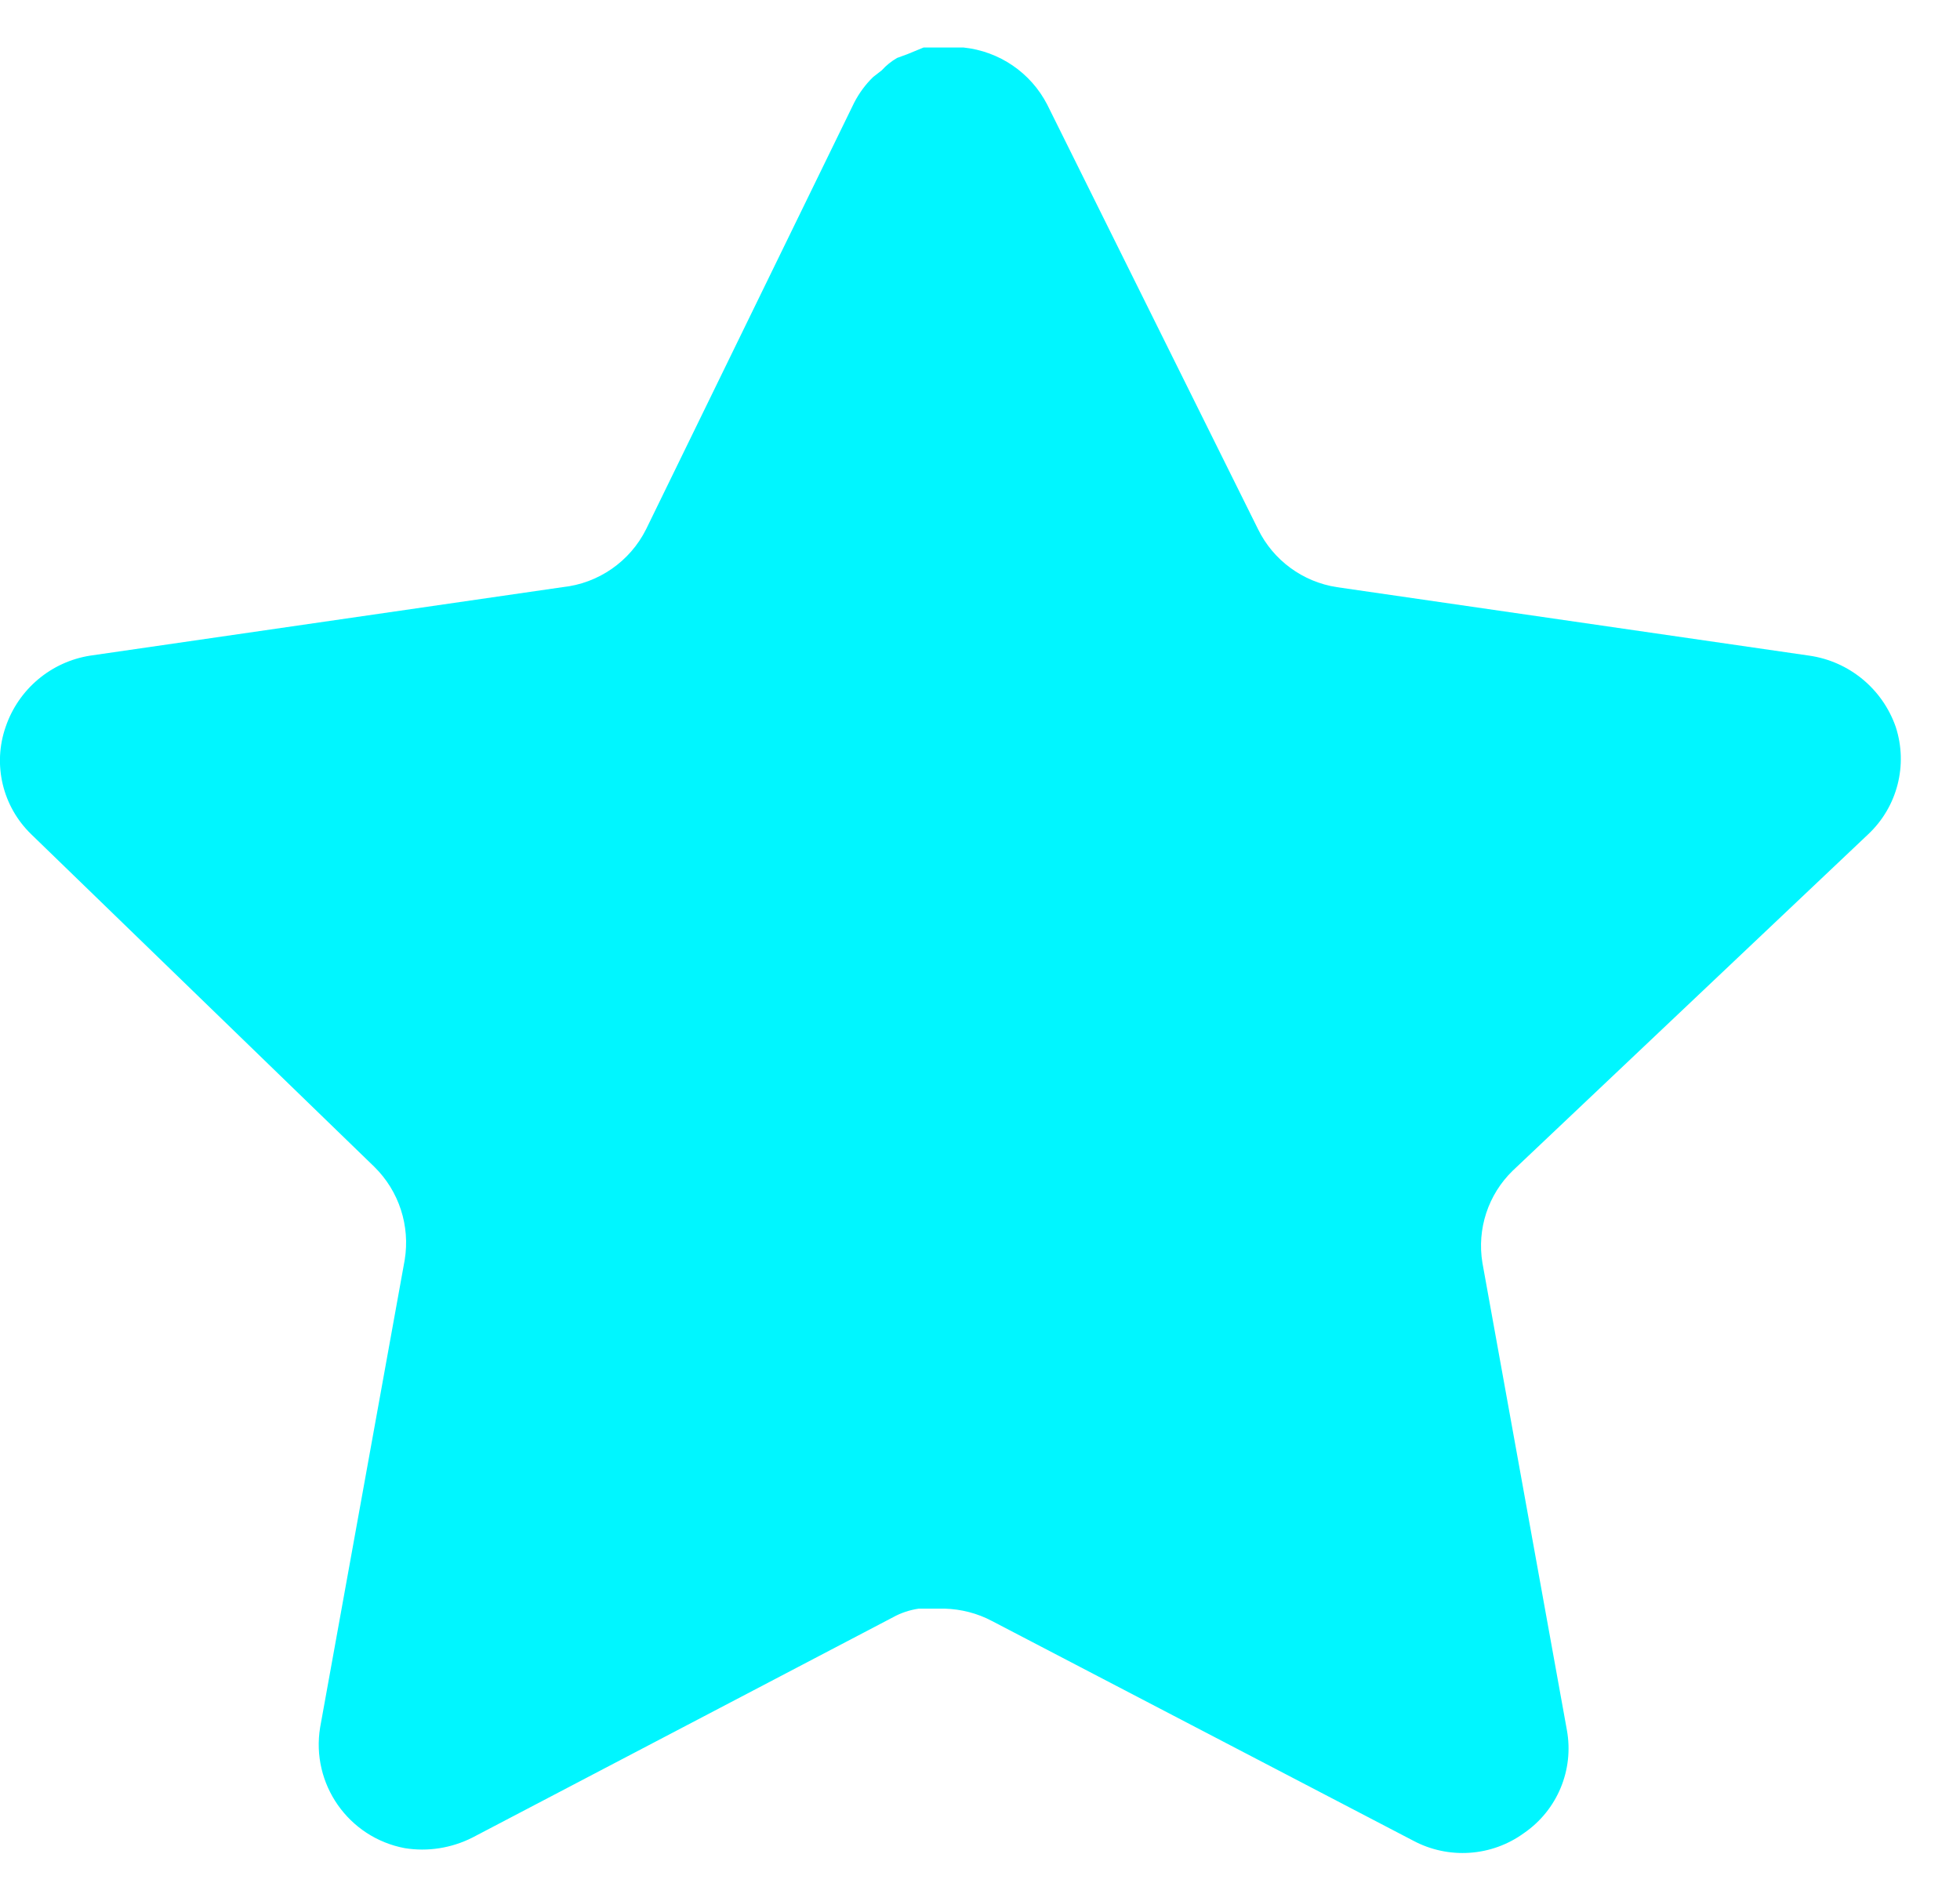
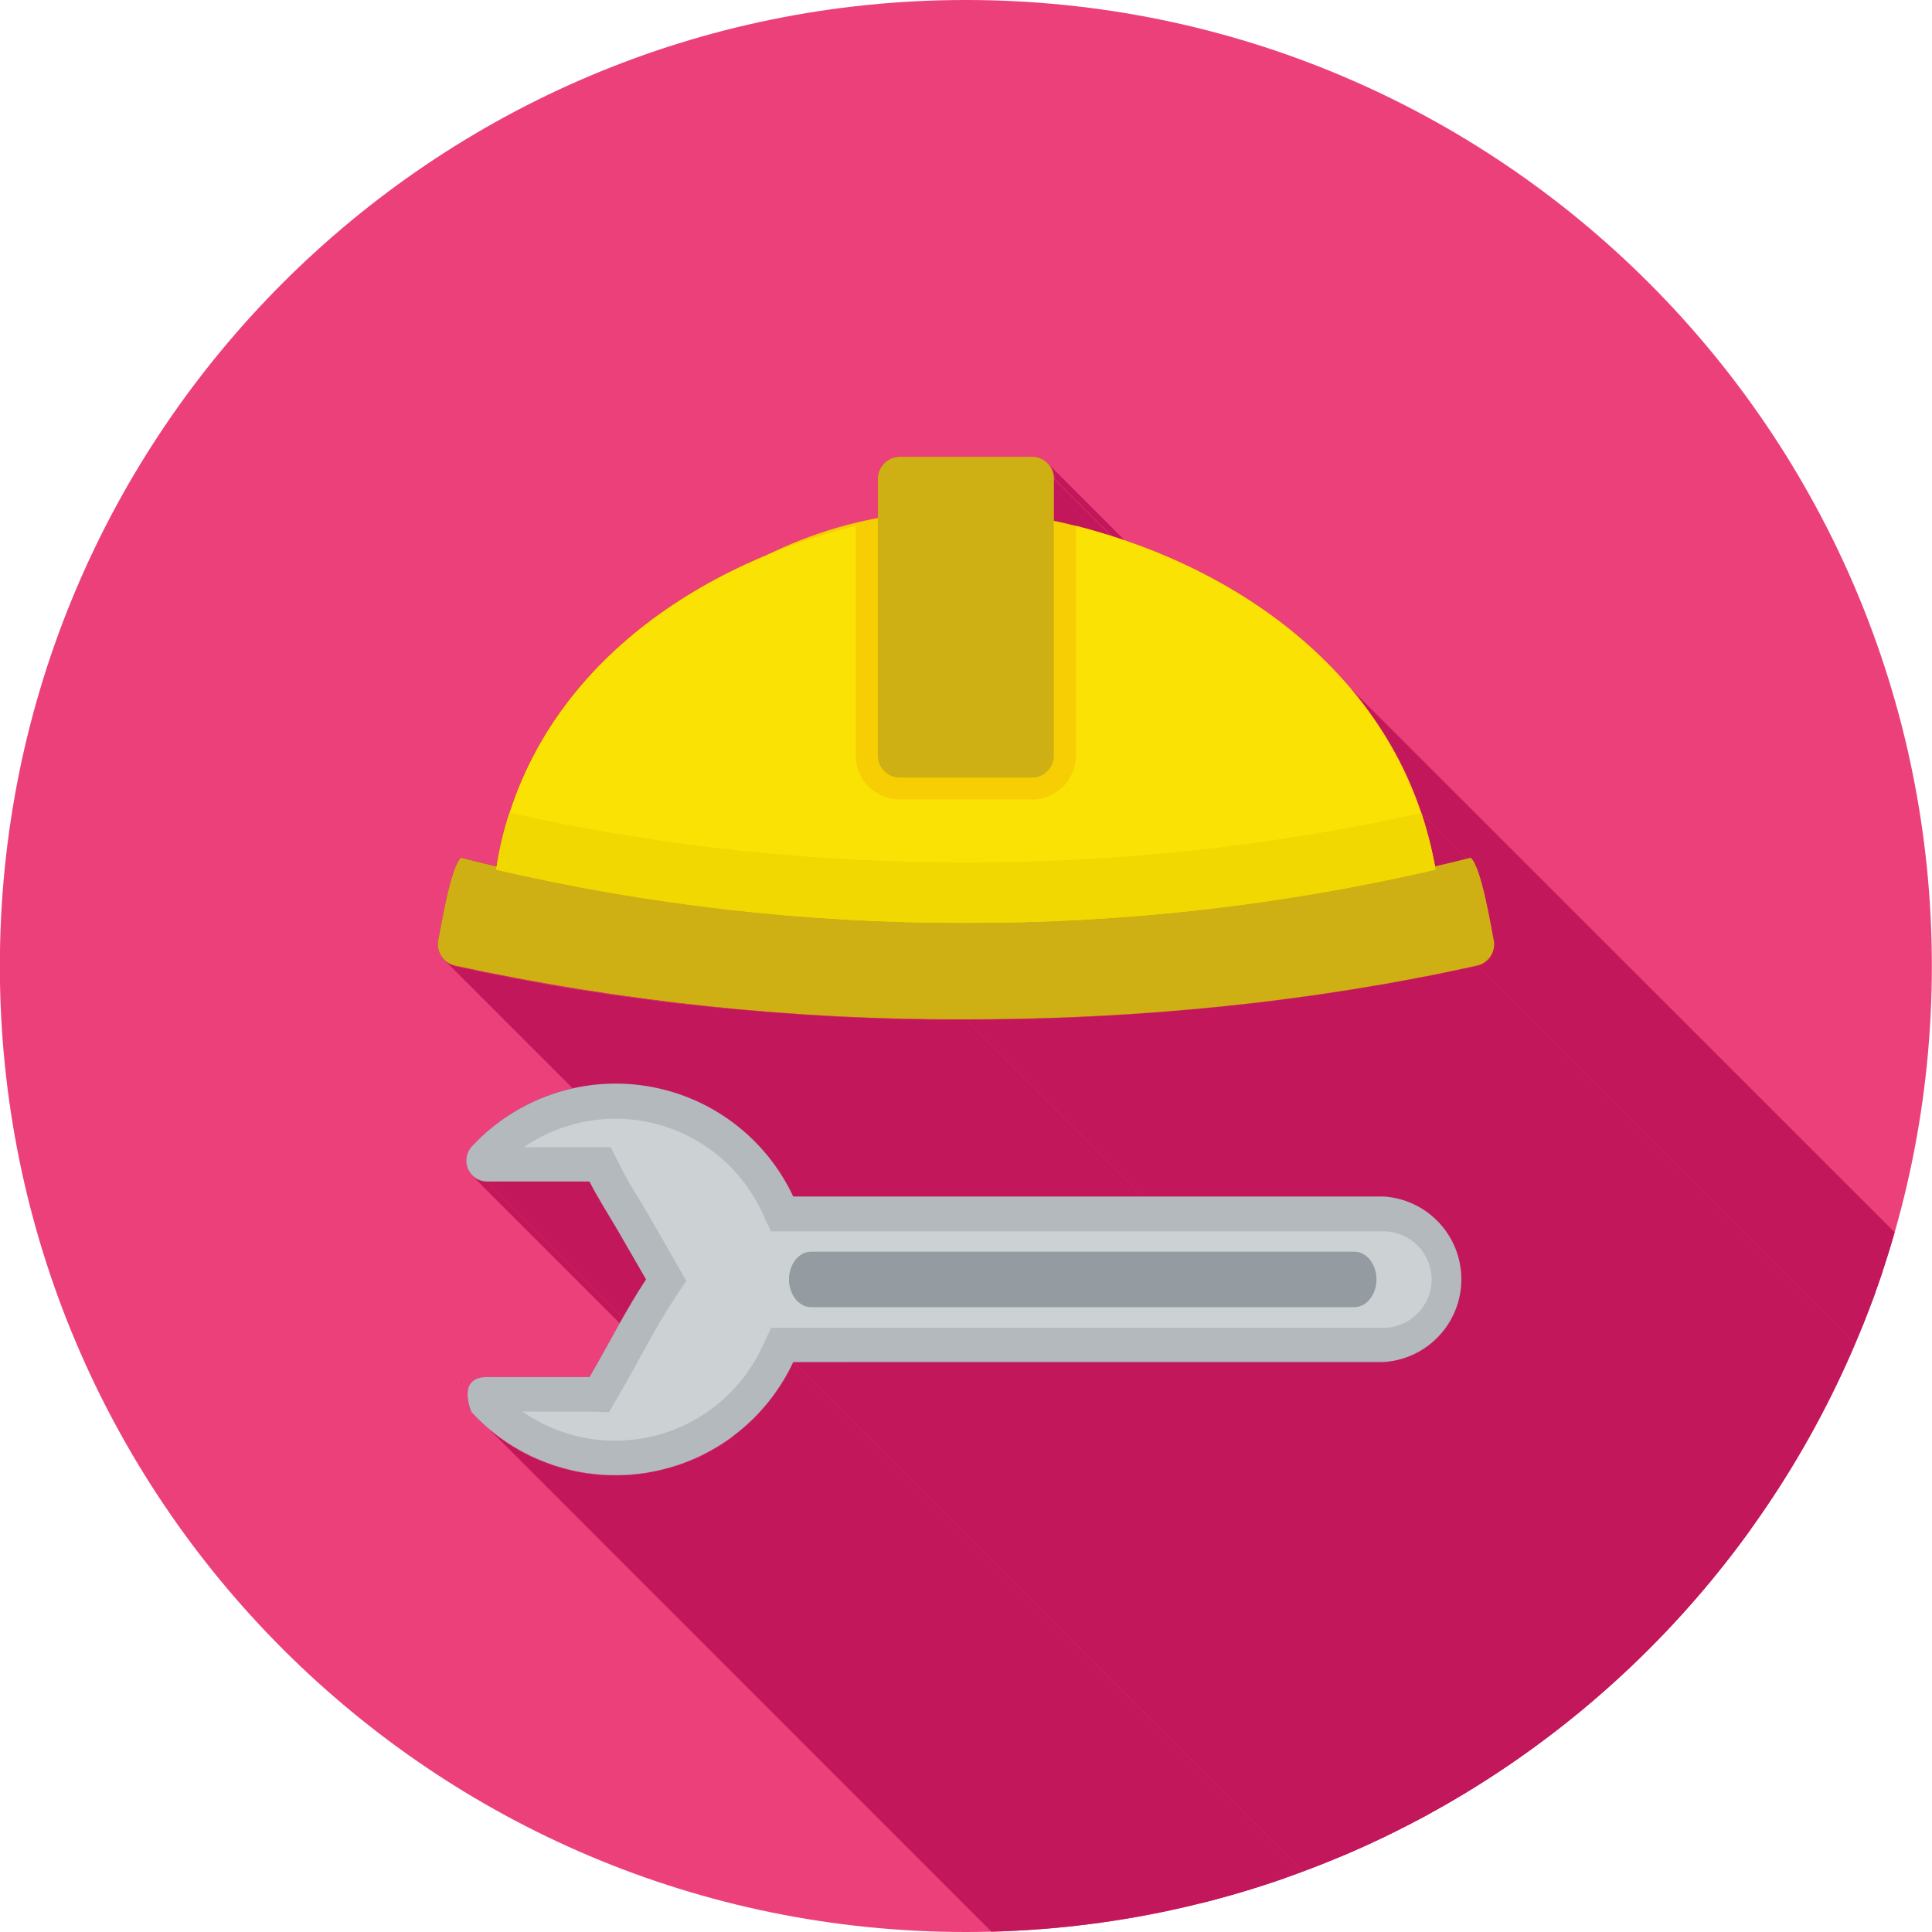
- <svg xmlns="http://www.w3.org/2000/svg" width="33" height="32" viewBox="0 0 33 32" fill="none">
-   <path d="M25.47 19.712C25.055 20.114 24.865 20.695 24.959 21.264L26.382 29.136C26.502 29.803 26.22 30.479 25.662 30.864C25.114 31.264 24.386 31.312 23.79 30.992L16.703 27.296C16.457 27.165 16.183 27.095 15.903 27.087H15.47C15.319 27.109 15.172 27.157 15.038 27.231L7.95 30.944C7.599 31.12 7.202 31.183 6.814 31.12C5.866 30.941 5.234 30.039 5.39 29.087L6.814 21.215C6.908 20.64 6.718 20.056 6.303 19.648L0.526 14.048C0.042 13.579 -0.126 12.875 0.095 12.24C0.31 11.607 0.857 11.144 1.518 11.04L9.47 9.887C10.074 9.824 10.606 9.456 10.878 8.912L14.382 1.728C14.465 1.568 14.572 1.421 14.702 1.296L14.846 1.184C14.921 1.101 15.007 1.032 15.103 0.976L15.278 0.912L15.55 0.8H16.223C16.825 0.863 17.354 1.223 17.631 1.76L21.182 8.912C21.438 9.435 21.935 9.799 22.51 9.887L30.462 11.04C31.134 11.136 31.695 11.6 31.918 12.24C32.127 12.882 31.946 13.586 31.454 14.048L25.47 19.712Z" fill="#00F6FF" />
+ <svg xmlns="http://www.w3.org/2000/svg" xml:space="preserve" width="655.359" height="655.359" style="shape-rendering:geometricPrecision;text-rendering:geometricPrecision;image-rendering:optimizeQuality;fill-rule:evenodd;clip-rule:evenodd" viewBox="0 0 6.827 6.827">
+   <defs>
+     <clipPath id="id0">
+       <path d="M3.413 0a3.413 3.413 0 1 1 0 6.827 3.413 3.413 0 0 1 0-6.827z" />
+     </clipPath>
+     <style>.fil2{fill:none}.fil1{fill:#c2185b}</style>
+   </defs>
+   <g id="Layer_x0020_1">
+     <path d="M3.413 0a3.413 3.413 0 1 1 0 6.827 3.413 3.413 0 0 1 0-6.827z" style="fill:#ec407a" />
+     <g style="clip-path:url(#id0)">
+       <g id="_414983264">
+         <path id="_3548815521" class="fil1" d="m4.77 2.43 3.787 3.786.032.04.031.04.03.041.027.043.026.044.025.045.023.046.021.047.02.048.017.05-3.786-3.787-.018-.05-.02-.048-.02-.047-.023-.046-.025-.045-.026-.043-.028-.043-.03-.042-.03-.04z" />
+         <path id="_354881288" class="fil1" d="M3.707 1.642 7.493 5.43l.004.006.004.006.004.007.002.007.002.007.001.008v.008L3.726 1.692v-.008l-.002-.008-.002-.007-.003-.007-.003-.007-.004-.007z" />
+         <path id="_354882200" class="fil1" d="m3.724 1.692 3.787 3.786v.15L3.724 1.84z" />
+         <path id="_354882248" class="fil1" d="m5.278 3.32 3.786 3.786.002.008v.016l-.001.007-.002.007-.002.008-.003.006-.004.007-.004.006-.005.005-.005.006-.006.004-.007.004-.007.004-.007.003-.008.002L5.22 3.413l.008-.003.007-.002.007-.004.006-.004.006-.005.006-.005.005-.005.004-.006.004-.007.003-.007.002-.007.002-.007v-.008l.001-.007v-.008z" />
+         <path id="_354881864" class="fil1" d="m5.22 3.413 3.785 3.786-.053.011-.054.012-.054.01-.054.011-.055.01-.055.01-.055.01-.055.009-.056.009-.056.008-.055.008-.057.008-.056.007-.056.007-.057.006-.057.006-.057.006-.057.006-.057.005-.057.004-.057.005-.058.003-.057.004-.058.003-.058.003-.057.002-.058.002-.058.002-.058.001-.058.001h-.058L7.2 7.39 3.413 3.603h.058l.058-.001.058-.001.058-.001.058-.002.057-.002.058-.002.058-.003.057-.003.058-.004.057-.004.058-.004.057-.005.057-.005.057-.005.057-.006.057-.006.056-.006.057-.007.056-.008.056-.007.056-.008.056-.009.055-.008.056-.01.055-.009.055-.01.054-.01.055-.01.054-.011.054-.012z" />
+         <path id="_354882608" class="fil1" d="M3.413 3.603 7.2 7.389h-.116l-.058-.002-.058-.001-.058-.002-.057-.002-.058-.002-.058-.003-.058-.003-.057-.004-.057-.003-.058-.005-.057-.004-.057-.005-.057-.006-.057-.006-.057-.006-.056-.006-.057-.007-.056-.007-.056-.008L5.94 7.3l-.056-.008-.055-.009-.056-.01-.055-.009-.055-.01-.054-.01-.055-.01-.054-.011-.054-.012-.053-.011-3.787-3.786.054.011.054.012.054.01.054.011.055.01.055.01.055.01.055.009.056.008.055.009.056.008.057.007.056.008.056.007.057.006.057.006.056.006.058.005.057.005.057.005.057.004.058.004.057.004.058.003.058.003.057.002.058.002.058.002.058.001.058.001h.057z" />
+         <path id="_354882920" class="fil1" d="m1.607 3.413 3.787 3.786-.008-.002-.007-.003-.007-.004-.006-.004-.006-.004-3.787-3.787.006.005.007.004.007.004.007.002z" />
+         <path id="_354882464" class="fil1" d="m5.023 2.873 3.786 3.786.002.006.002.006.002.005.001.006.002.006.002.005.002.006.001.006.002.006.002.006.001.006.002.005.002.006.001.006.002.006.001.006.002.006.001.006.002.006v.006l.002.006.002.006.001.006.001.006.002.006v.006l.002.006.001.006.001.006.002.006v.006l.002.006L5.07 3.062l-.002-.006V3.05l-.002-.006-.001-.007-.001-.006-.001-.006-.002-.006-.001-.006-.001-.006-.002-.006v-.006l-.002-.006-.002-.006-.001-.006-.002-.006-.001-.005-.002-.006-.001-.006-.002-.006-.001-.006-.002-.006-.002-.006-.001-.005-.002-.006-.002-.006-.001-.006-.002-.006-.002-.005-.002-.006-.002-.006-.001-.005z" />
+         <path id="_354883016" class="fil1" d="M5.2 3.035 8.987 6.82l.003.005.004.005.003.006.003.008.004.008.003.008.004.01.003.01.003.01.003.01.003.012.003.011.003.012.003.012.003.011.002.012.003.012.003.012.002.011.002.012.002.01.003.011.001.01.002.01.002.01.002.008.001.007.001.007.002.006v.005l.001.004L5.278 3.32v-.004l-.002-.005v-.006l-.002-.007-.002-.008-.001-.008-.002-.01-.002-.009-.002-.01-.002-.01-.002-.011-.002-.012-.003-.011-.002-.012-.003-.012-.003-.012-.002-.012-.003-.012-.003-.011-.003-.012-.003-.01-.003-.012-.003-.01-.004-.01-.003-.009-.003-.009-.004-.008-.003-.007-.004-.006-.003-.006z" />
+         <path id="_354882488" class="fil1" d="m2.65 4.018 3.787 3.786.03.03.028.032.027.034.024.037.022.038.02.04-3.785-3.786-.02-.04-.023-.039-.025-.036-.026-.034-.028-.032z" />
+         <path id="_354882704" class="fil1" d="M5.095 4.314 8.88 8.101l.01.01.009.01.009.012.008.011.007.012.007.012.007.013.006.013.005.013.005.013.004.014.003.014.002.015.002.014.001.015v.015L5.182 4.521v-.015l-.002-.015-.002-.014-.002-.015-.004-.014-.004-.014-.004-.013-.006-.014-.005-.013-.007-.012-.007-.012-.008-.012-.008-.012-.008-.01-.01-.011z" />
+         <path id="_354882560" class="fil1" d="m5.18 4.52 3.787 3.787v.015l-.002.015-.002.015-.002.014-.003.014-.004.014-.005.014-.005.013-.006.013-.007.012-.007.013-.007.011-.008.012-.01.01-.008.012-.01.01-.01.01-.01.009-.012.008-.011.008-.012.008-.012.007-.013.007-.013.005-.013.006-.014.004-.014.004-.014.004-.014.002-.015.002-.014.001h-.015L4.888 4.813h.015l.015-.001.015-.002.014-.003.014-.003.014-.004.014-.005.013-.005.013-.006.012-.006.013-.007.011-.008.012-.008.01-.009.012-.009.01-.01.01-.01.009-.01.008-.011.008-.012.008-.012.007-.012.007-.013.005-.013.006-.013.004-.013.004-.014.004-.014.002-.015.002-.014.001-.015z" />
+         <path id="_354882632" class="fil1" d="M4.888 4.813 8.675 8.6H6.589L2.803 4.813z" />
+         <path id="_354882728" class="fil1" d="M2.083 4.175 5.87 7.962h-.363L1.72 4.175z" />
+         <path id="_354882800" class="fil1" d="m1.72 4.175 3.786 3.787H5.5l-.006-.001-.006-.001-.005-.002-.005-.002-.005-.002-.005-.003-.005-.003-.004-.003-3.786-3.786.004.003.005.003.004.003.005.002.006.002.005.001.006.001.006.001z" />
+         <path id="_354883592" class="fil1" d="M2.803 4.813 6.589 8.6l-.021.042-.023.039-.025.036-.027.035-.028.032-.03.03-.033.029-.033.025-.035.024-.035.021-.037.019-.038.017-.039.014-.039.012-.04.01-.04.007-.041.005-.041.003h-.041l-.041-.003-.041-.004-.041-.007-.04-.01-.04-.012-.04-.014-.038-.017-.038-.02-.037-.022-.036-.024-.034-.027-3.786-3.787.034.027.036.025.037.022.037.02.039.016.04.015.04.012.04.01.04.007.041.004.041.002h.042l.04-.002.041-.005.04-.008.04-.01.04-.011.039-.015.038-.016.036-.02.036-.02.035-.024.033-.026.032-.028.03-.03.029-.032.027-.035.025-.037.023-.039z" />
+         <path id="_414983336" class="fil1" d="M3.802 1.858c.546.137 1.043.483 1.22 1.015.02.06.037.124.049.189l.126-.03c.038.03.073.25.081.288a.077.077 0 0 1-.059.093c-.57.126-1.188.19-1.806.19a8.408 8.408 0 0 1-1.806-.19.077.077 0 0 1-.058-.093c.008-.038.043-.257.08-.289l.125.03c.088-.536.481-.905.962-1.103a1.5 1.5 0 0 1 .386-.127v-.14c0-.042.035-.077.078-.077h.467c.043 0 .077.035.077.078v.149c.027.005.053.011.078.018v-.001zM1.67 4.048a.693.693 0 0 1 1.134.18h2.085a.293.293 0 0 1 0 .585H2.803a.693.693 0 0 1-1.137.177s-.055-.124.054-.124h.363c.064-.109.131-.242.2-.345l-.1-.173c-.032-.055-.072-.117-.1-.173H1.72a.074.074 0 0 1-.05-.127z" />
+       </g>
+     </g>
+     <path class="fil2" d="M3.413 0a3.413 3.413 0 1 1 0 6.827 3.413 3.413 0 0 1 0-6.827z" />
+     <path d="M1.67 4.048a.693.693 0 0 1 1.133.18h2.085a.293.293 0 0 1 0 .585H2.803a.693.693 0 0 1-1.137.177s-.055-.124.054-.124h.363c.064-.109.131-.242.2-.345l-.1-.173c-.032-.055-.072-.117-.1-.173H1.72a.074.074 0 0 1-.05-.127z" style="fill:#b3b9bd" />
+     <path d="M1.853 4.054h.305l.034.067c.028.057.064.111.096.166l.1.174.037.065-.041.062c-.072.108-.13.228-.196.34l-.036.062-.07-.002h-.236a.573.573 0 0 0 .846-.226l.033-.07h2.163c.094 0 .171-.077.171-.171a.171.171 0 0 0-.17-.17H2.724l-.033-.071a.571.571 0 0 0-.84-.226z" style="fill:#ccd1d4" />
+     <path d="M1.753 3.073c.933-2.16 3.11-1.148 3.32 0a7.4 7.4 0 0 1-3.32 0z" style="fill:#f6ce03" />
+     <path d="M5.278 3.32a.077.077 0 0 1-.059.092c-.57.127-1.188.19-1.806.19a8.408 8.408 0 0 1-1.806-.19.077.077 0 0 1-.058-.092c.008-.038.043-.257.08-.289.571.145 1.178.217 1.784.217.606 0 1.213-.073 1.784-.217.038.032.073.251.081.29z" style="fill:#cfb014" />
+     <path d="M3.18 1.614h.467c.043 0 .077.035.077.078v.978a.078.078 0 0 1-.077.078H3.18a.078.078 0 0 1-.078-.078v-.978c0-.043.035-.078.078-.078z" style="fill:#cfb014;fill-rule:nonzero" />
+     <path class="fil2" style="stroke:#424242;stroke-width:.003;stroke-linecap:round;stroke-linejoin:round" d="M1.631 4.885h0" />
+     <path d="M1.753 3.073c.101-.654.654-1.062 1.271-1.215v.812c0 .086.07.155.156.155h.467c.086 0 .155-.07.155-.155v-.812c.612.154 1.162.57 1.27 1.215a7.29 7.29 0 0 1-1.66.188 7.281 7.281 0 0 1-1.66-.188z" style="fill:#fae204" />
+     <path d="M1.753 3.073c.01-.07.026-.137.047-.201.52.117 1.067.176 1.613.176.545 0 1.09-.059 1.61-.175.021.064.038.13.05.2a7.29 7.29 0 0 1-1.66.188 7.281 7.281 0 0 1-1.66-.188z" style="fill:#f0d800" />
+     <path d="M2.866 4.423h1.92c.043 0 .078.044.078.098 0 .054-.035.098-.078.098h-1.92c-.043 0-.078-.044-.078-.098 0-.054.035-.098.078-.098z" style="fill:#949ba1" />
+   </g>
</svg>
